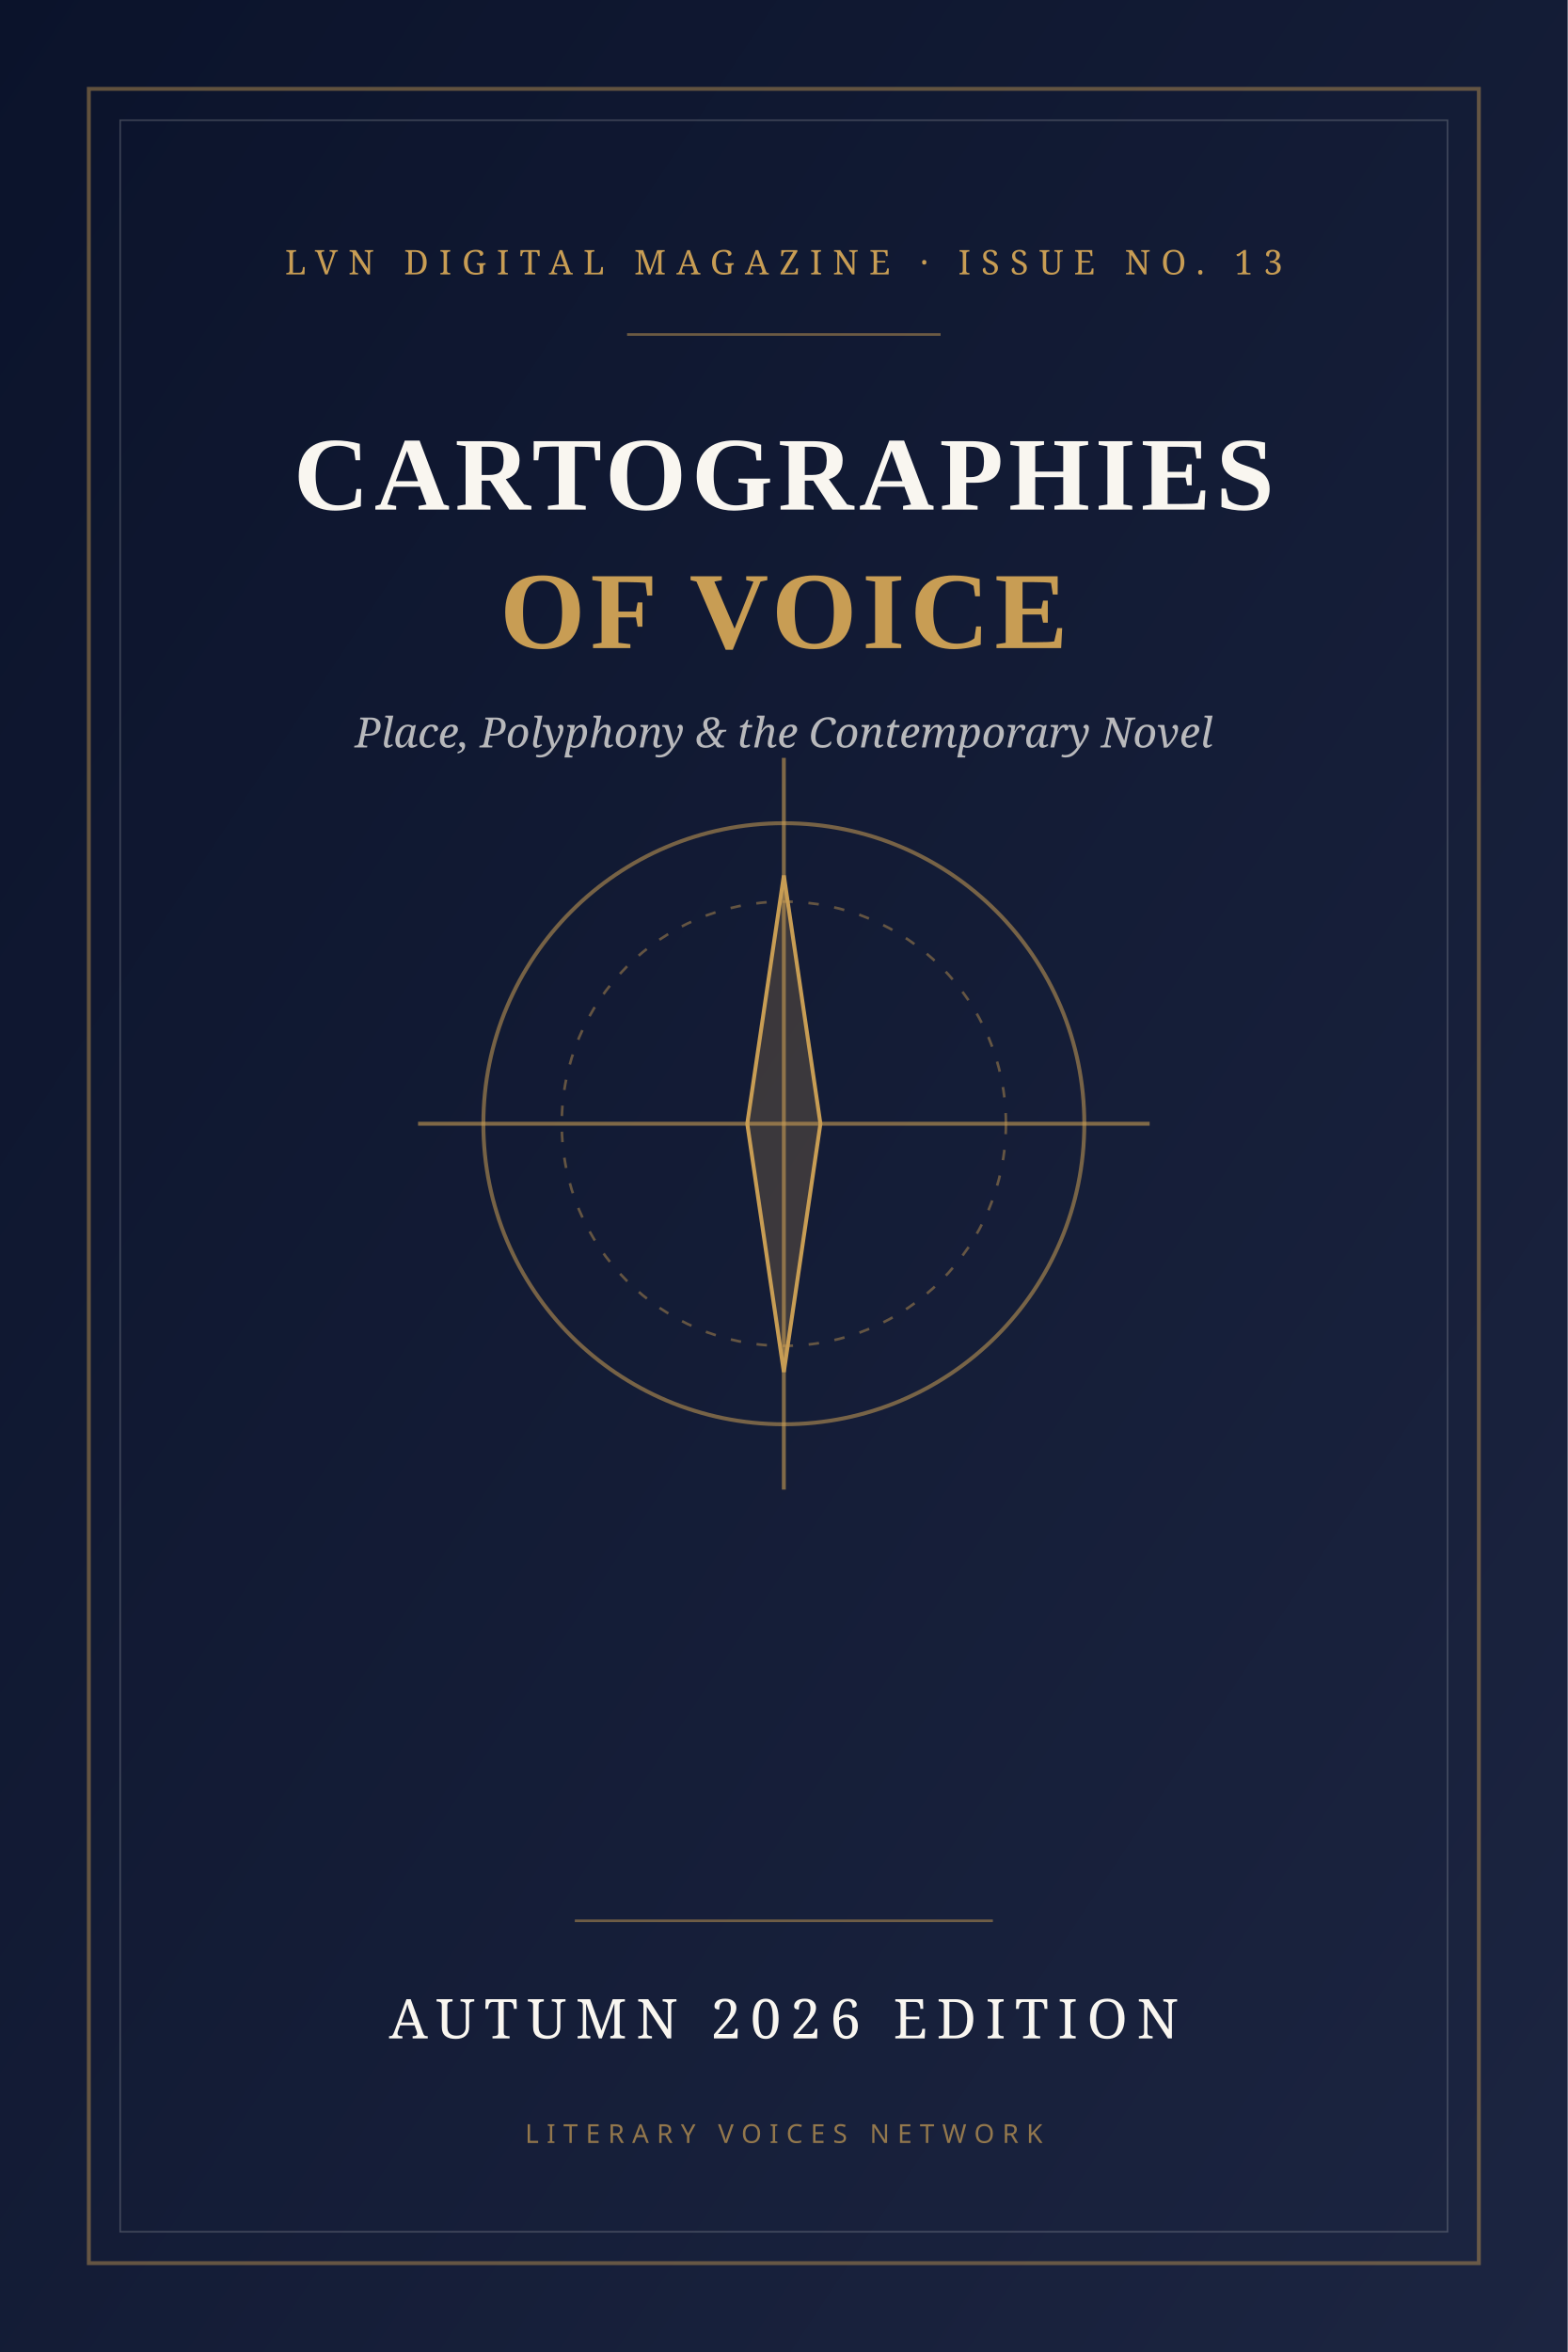
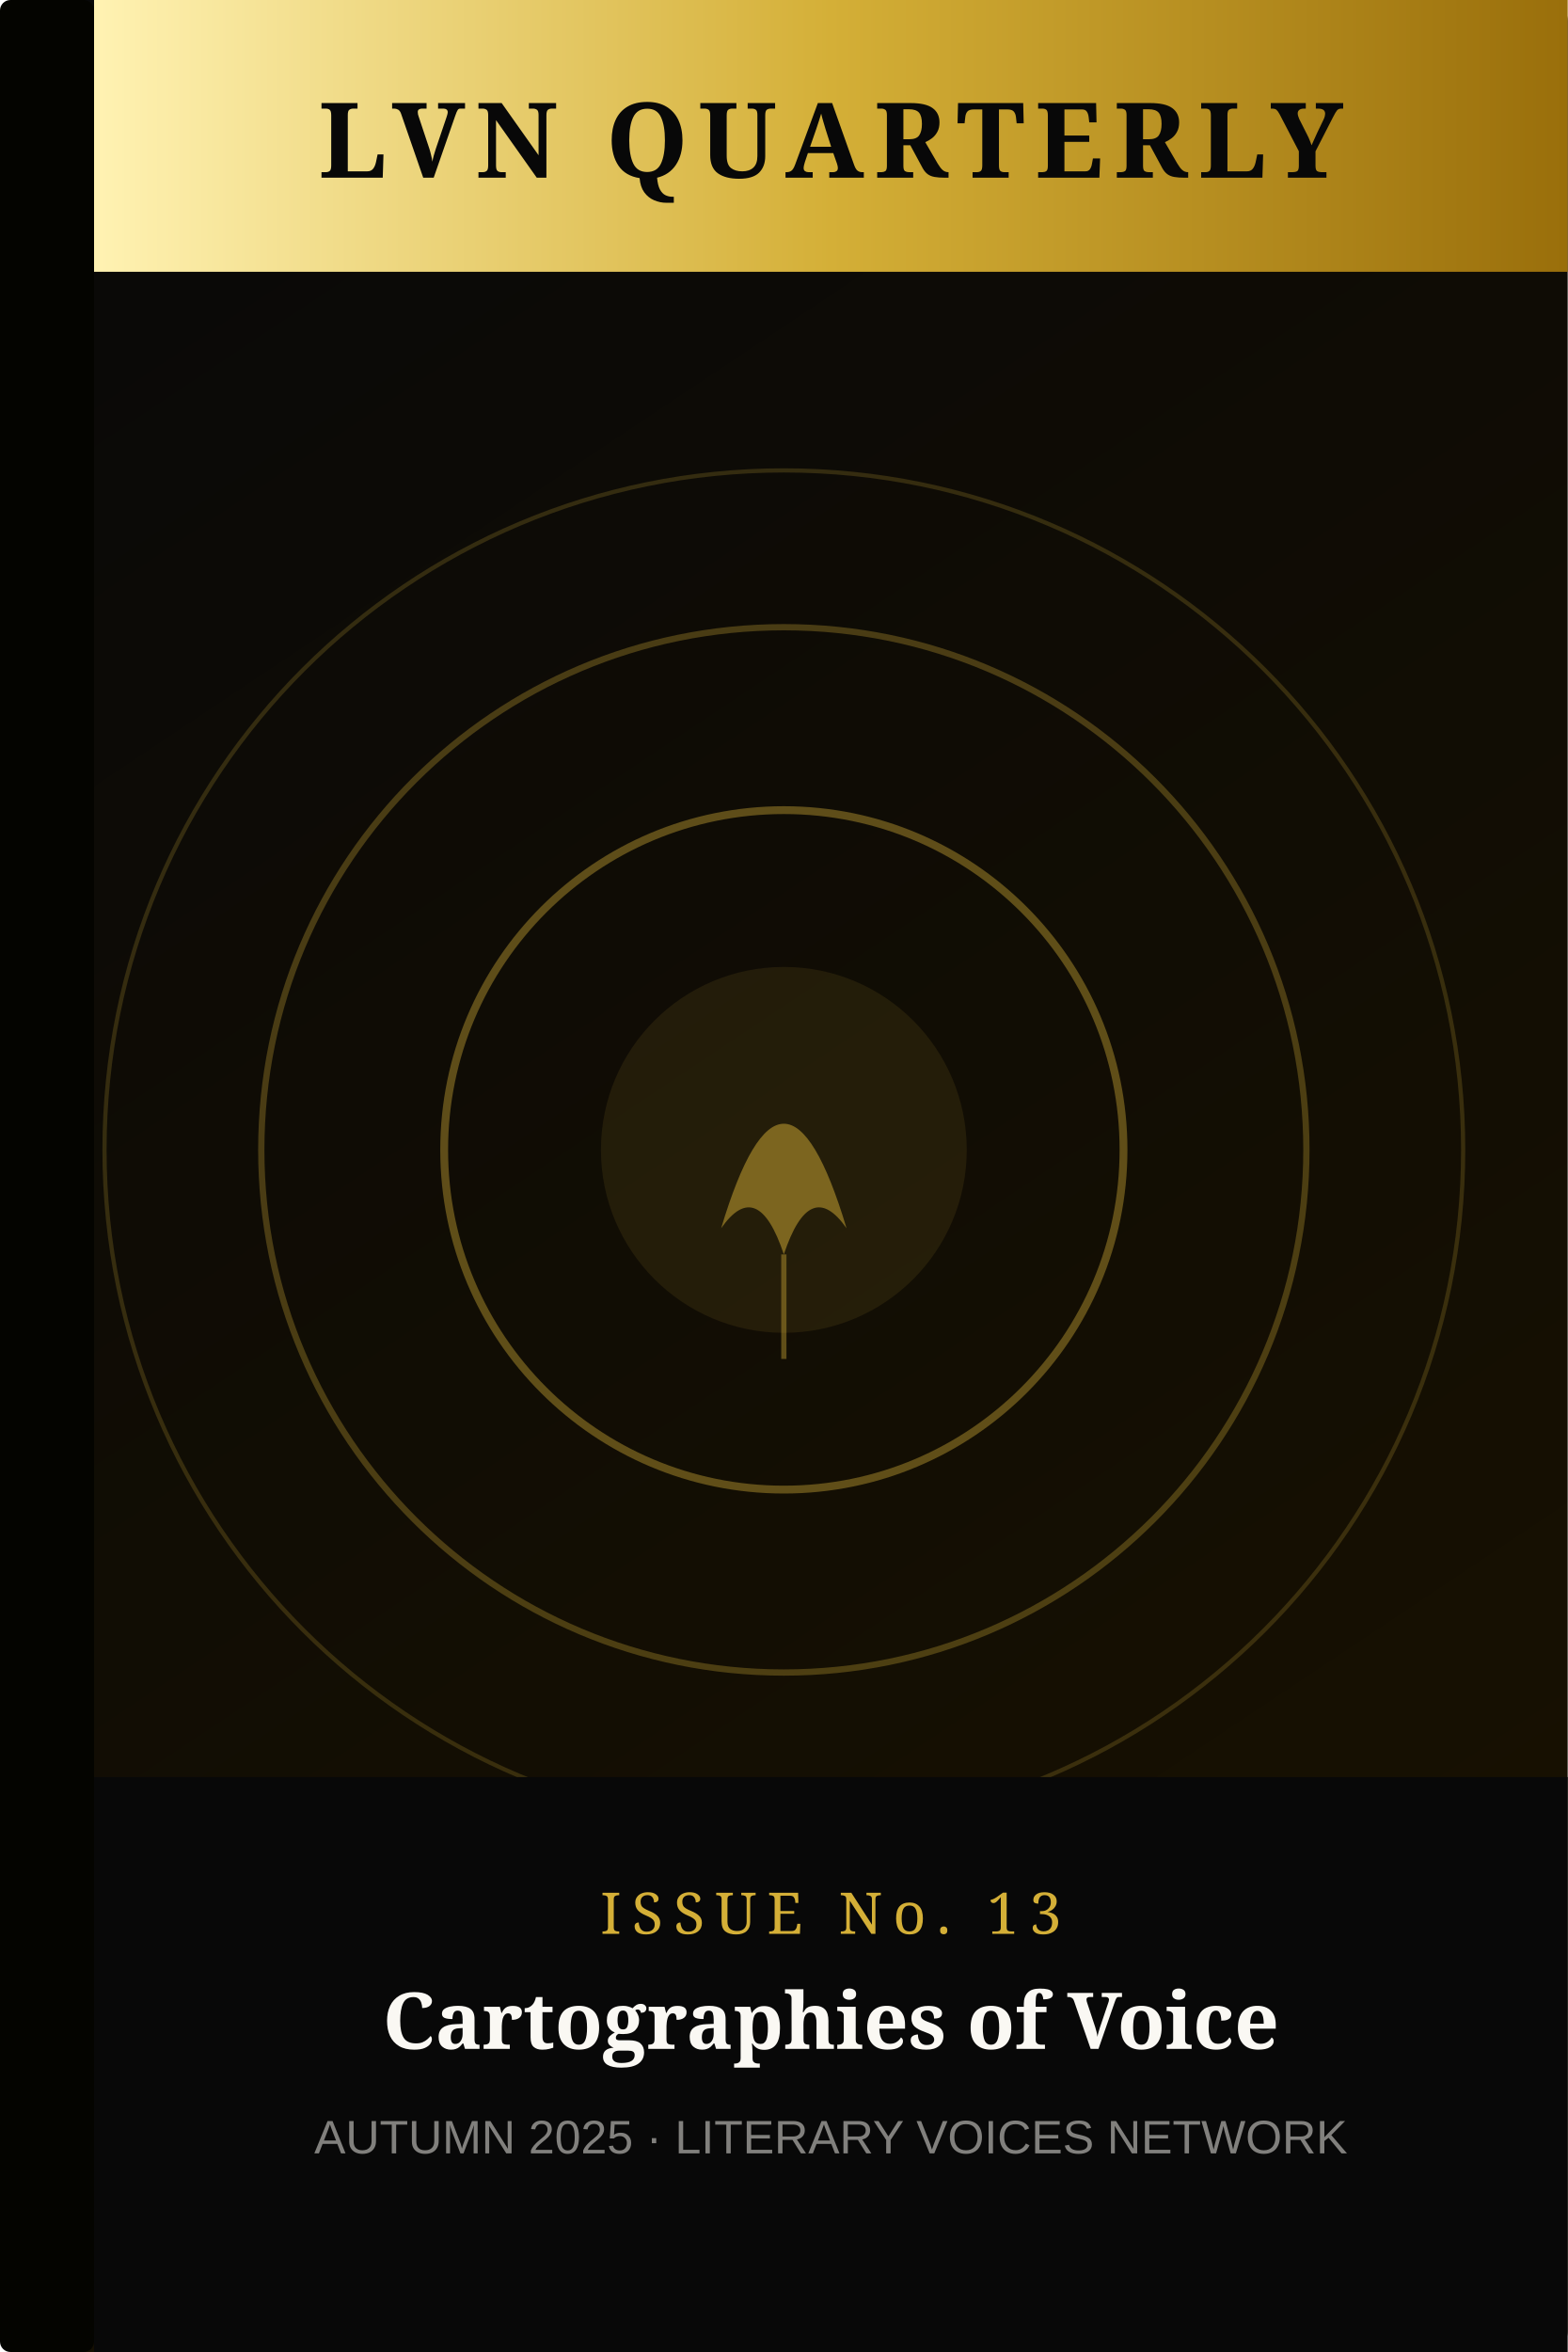
- <svg xmlns="http://www.w3.org/2000/svg" viewBox="0 0 600 900" width="600" height="900">
+ <svg xmlns="http://www.w3.org/2000/svg" viewBox="0 0 300 450" fill="none">
  <defs>
-     <linearGradient id="bg" x1="0%" y1="0%" x2="100%" y2="100%">
-       <stop offset="0%" stop-color="#0B132B" />
-       <stop offset="100%" stop-color="#1C2541" />
+     <linearGradient id="cover" x1="0" y1="0" x2="300" y2="450" gradientUnits="userSpaceOnUse">
+       <stop offset="0%" stop-color="#080808" />
+       <stop offset="100%" stop-color="#1a1200" />
+     </linearGradient>
+     <linearGradient id="gold" x1="0%" y1="0%" x2="100%" y2="0%">
+       <stop offset="0%" stop-color="#FFF2B2" />
+       <stop offset="50%" stop-color="#D4AF37" />
+       <stop offset="100%" stop-color="#9A6F0B" />
    </linearGradient>
  </defs>
-   <rect width="600" height="900" fill="url(#bg)" />
-   <rect x="34" y="34" width="532" height="832" fill="none" stroke="#C89D54" stroke-width="1.5" stroke-opacity="0.45" />
-   <rect x="46" y="46" width="508" height="808" fill="none" stroke="#F9F6F0" stroke-width="0.6" stroke-opacity="0.2" />
-   <text x="300" y="105" text-anchor="middle" fill="#C89D54" font-family="Georgia, serif" font-size="13" letter-spacing="4">LVN DIGITAL MAGAZINE · ISSUE NO. 13</text>
-   <line x1="240" y1="128" x2="360" y2="128" stroke="#C89D54" stroke-width="1" stroke-opacity="0.5" />
-   <text x="300" y="195" text-anchor="middle" fill="#F9F6F0" font-family="Georgia, 'Times New Roman', serif" font-size="40" font-weight="bold" letter-spacing="2">CARTOGRAPHIES</text>
-   <text x="300" y="248" text-anchor="middle" fill="#C89D54" font-family="Georgia, 'Times New Roman', serif" font-size="42" font-weight="bold" letter-spacing="2">OF VOICE</text>
-   <text x="300" y="286" text-anchor="middle" fill="#F9F6F0" fill-opacity="0.72" font-family="Georgia, serif" font-style="italic" font-size="16">Place, Polyphony &amp; the Contemporary Novel</text>
-   <circle cx="300" cy="430" r="115" fill="none" stroke="#C89D54" stroke-width="1.5" stroke-opacity="0.55" />
-   <circle cx="300" cy="430" r="85" fill="none" stroke="#C89D54" stroke-width="1" stroke-dasharray="4 6" stroke-opacity="0.45" />
-   <line x1="300" y1="290" x2="300" y2="570" stroke="#C89D54" stroke-width="1.5" stroke-opacity="0.6" />
-   <line x1="160" y1="430" x2="440" y2="430" stroke="#C89D54" stroke-width="1.5" stroke-opacity="0.6" />
-   <polygon points="300,335 314,430 300,525 286,430" fill="#C89D54" fill-opacity="0.22" stroke="#C89D54" stroke-width="1.5" />
-   <line x1="220" y1="735" x2="380" y2="735" stroke="#C89D54" stroke-width="1" stroke-opacity="0.5" />
-   <text x="300" y="780" text-anchor="middle" fill="#F9F6F0" font-family="Georgia, serif" font-size="21" letter-spacing="3.5">AUTUMN 2026 EDITION</text>
-   <text x="300" y="820" text-anchor="middle" fill="#C89D54" fill-opacity="0.7" font-family="sans-serif" font-size="10" letter-spacing="3">LITERARY VOICES NETWORK</text>
+   <rect width="300" height="450" rx="4" fill="url(#cover)" />
+   <rect width="18" height="450" rx="2" fill="#040400" />
+   <rect x="18" y="0" width="282" height="52" fill="url(#gold)" />
+   <text x="159" y="34" text-anchor="middle" font-family="Georgia, serif" font-size="20" font-weight="bold" fill="#080808" letter-spacing="2">LVN QUARTERLY</text>
+   <circle cx="150" cy="220" r="130" stroke="#D4AF37" stroke-width="0.8" stroke-opacity="0.2" fill="none" />
+   <circle cx="150" cy="220" r="100" stroke="#D4AF37" stroke-width="1.2" stroke-opacity="0.3" fill="none" />
+   <circle cx="150" cy="220" r="65" stroke="#D4AF37" stroke-width="1.5" stroke-opacity="0.4" fill="none" />
+   <circle cx="150" cy="220" r="35" fill="#D4AF37" fill-opacity="0.1" />
+   <path d="M138 235 Q150 195 162 235 Q155 225 150 240 Q145 225 138 235Z" fill="#D4AF37" fill-opacity="0.5" />
+   <line x1="150" y1="240" x2="150" y2="260" stroke="#D4AF37" stroke-width="1" stroke-opacity="0.4" />
+   <rect x="18" y="340" width="282" height="110" fill="#080808" />
+   <line x1="30" y1="346" x2="270" y2="346" stroke="url(#gold)" stroke-width="1" />
+   <text x="159" y="370" text-anchor="middle" font-family="Georgia, serif" font-size="11" fill="#D4AF37" letter-spacing="2">ISSUE No. 13</text>
+   <text x="159" y="392" text-anchor="middle" font-family="Georgia, serif" font-size="15" font-weight="bold" fill="#FAF8F3">Cartographies of Voice</text>
+   <text x="159" y="412" text-anchor="middle" font-family="Arial, sans-serif" font-size="9" fill="#FAF8F3" fill-opacity="0.5">AUTUMN 2025 · LITERARY VOICES NETWORK</text>
</svg>
